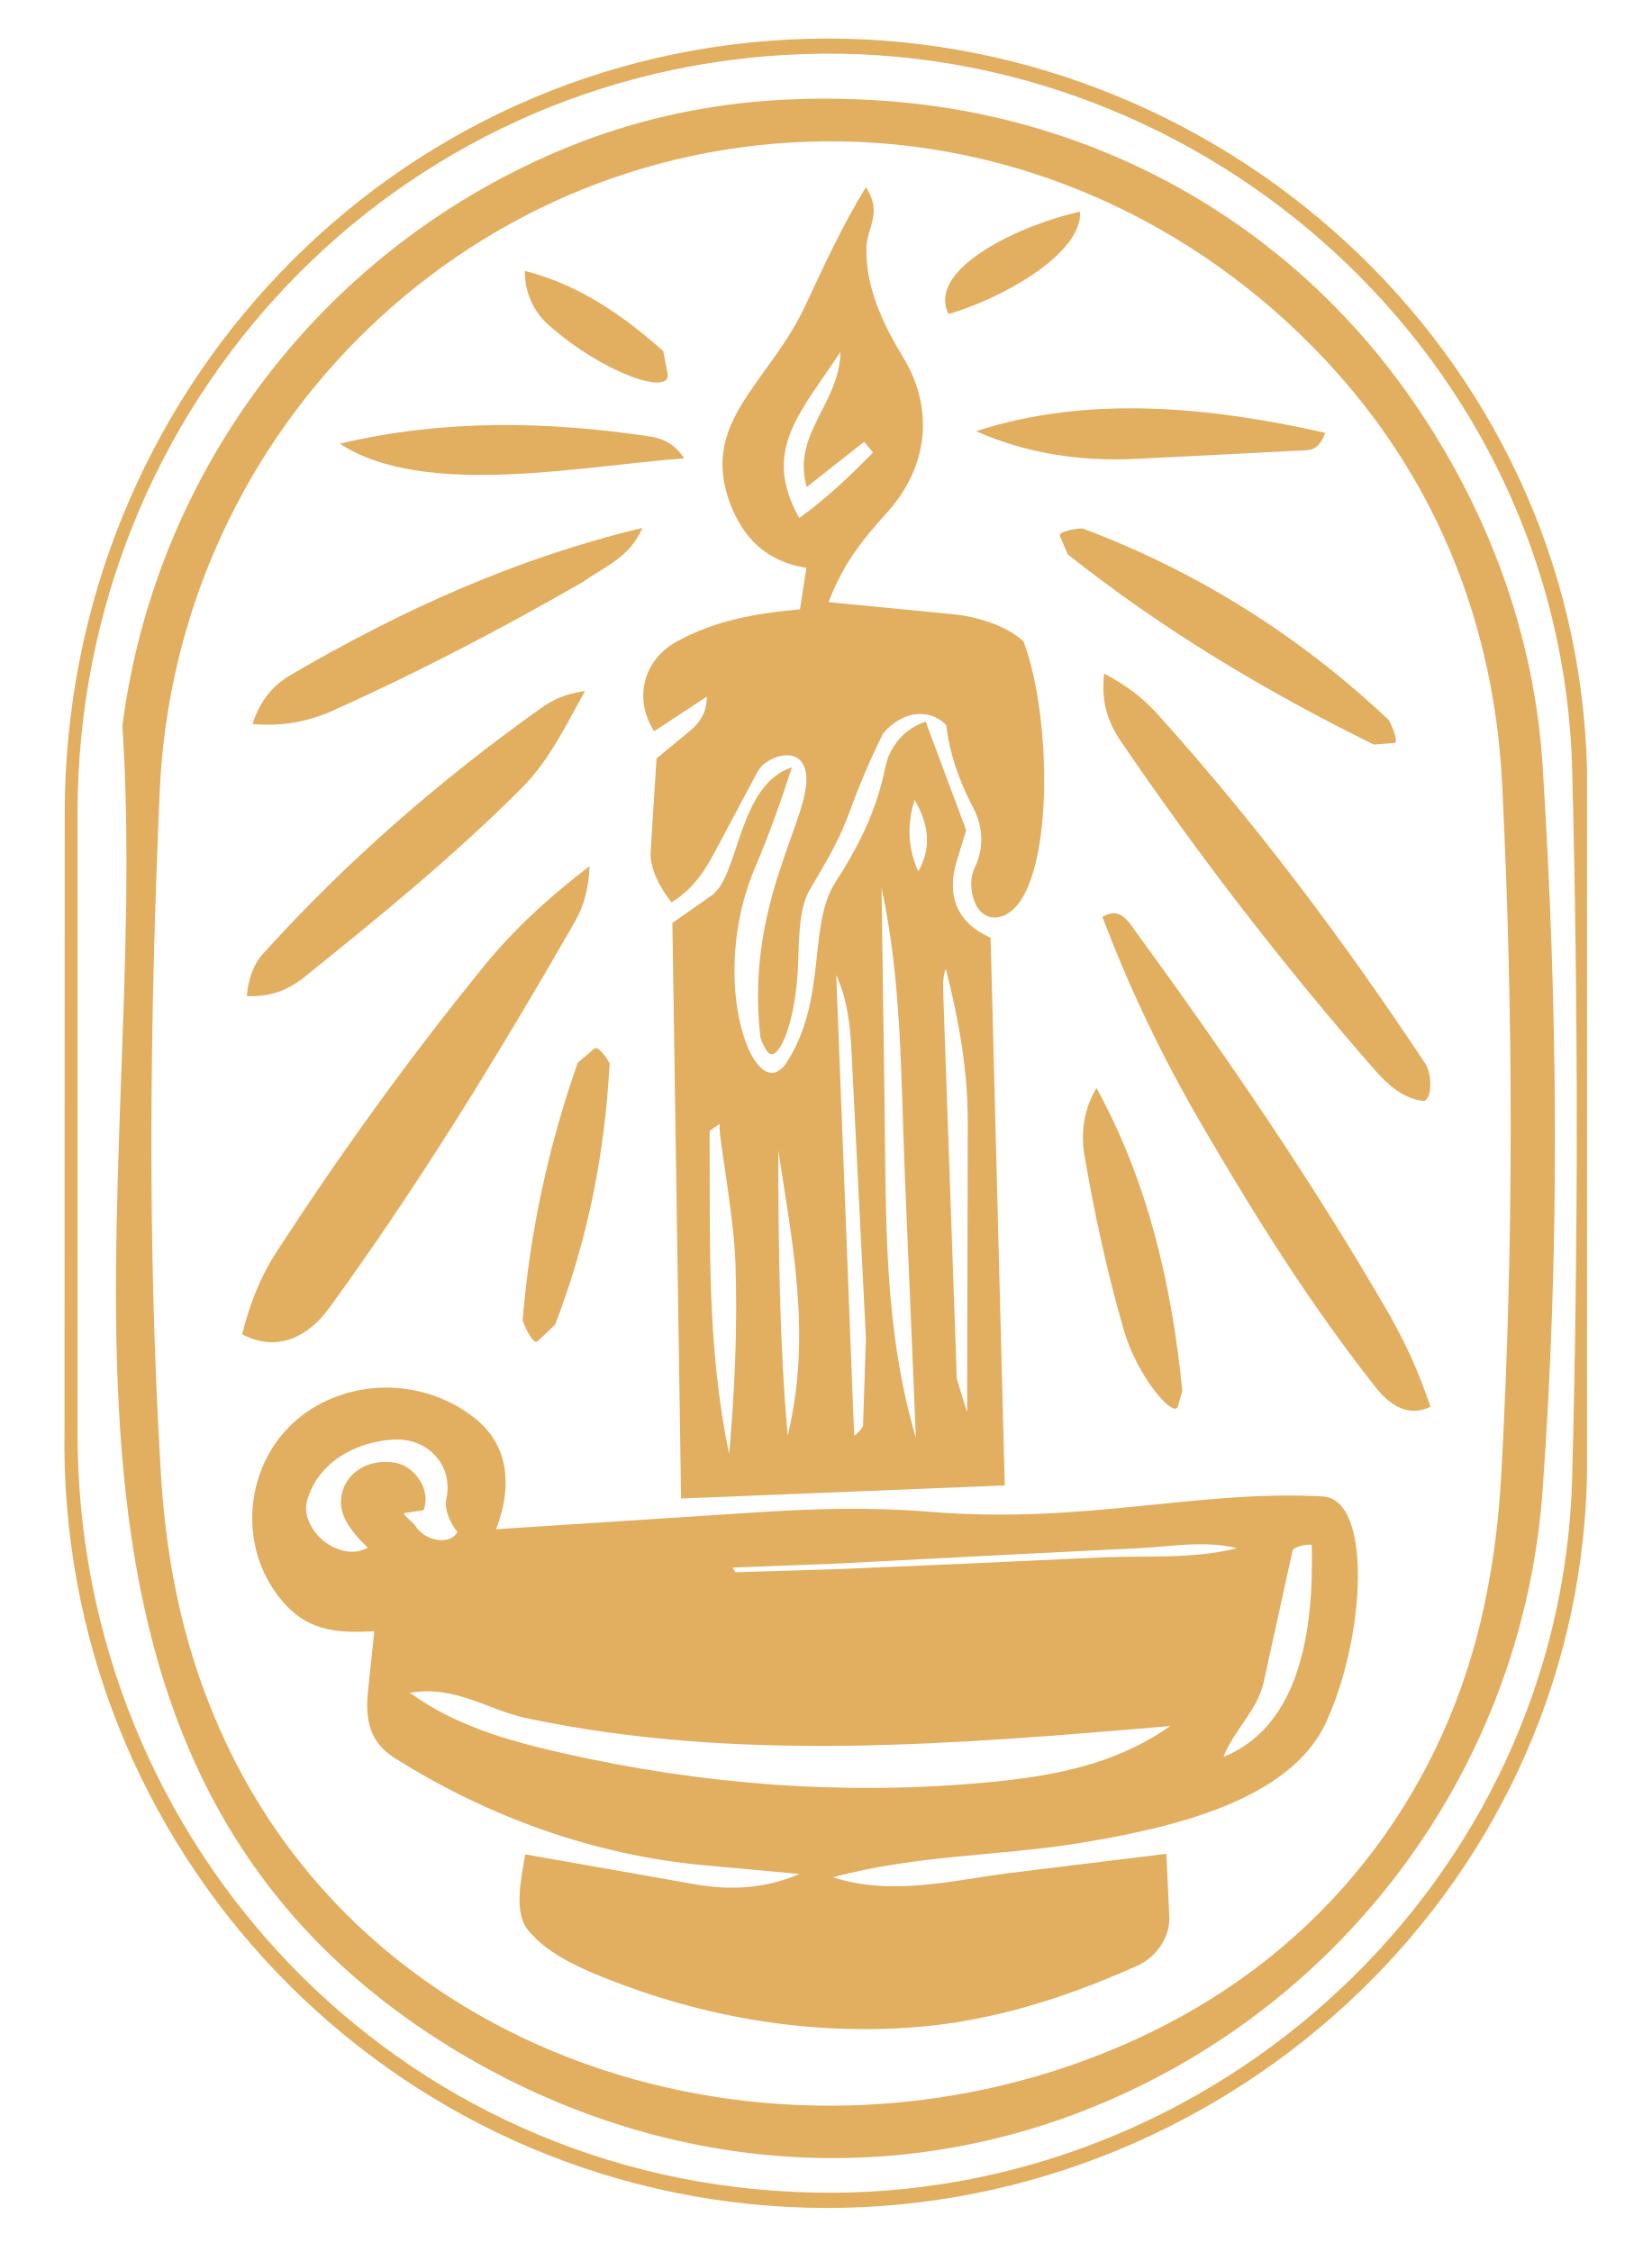
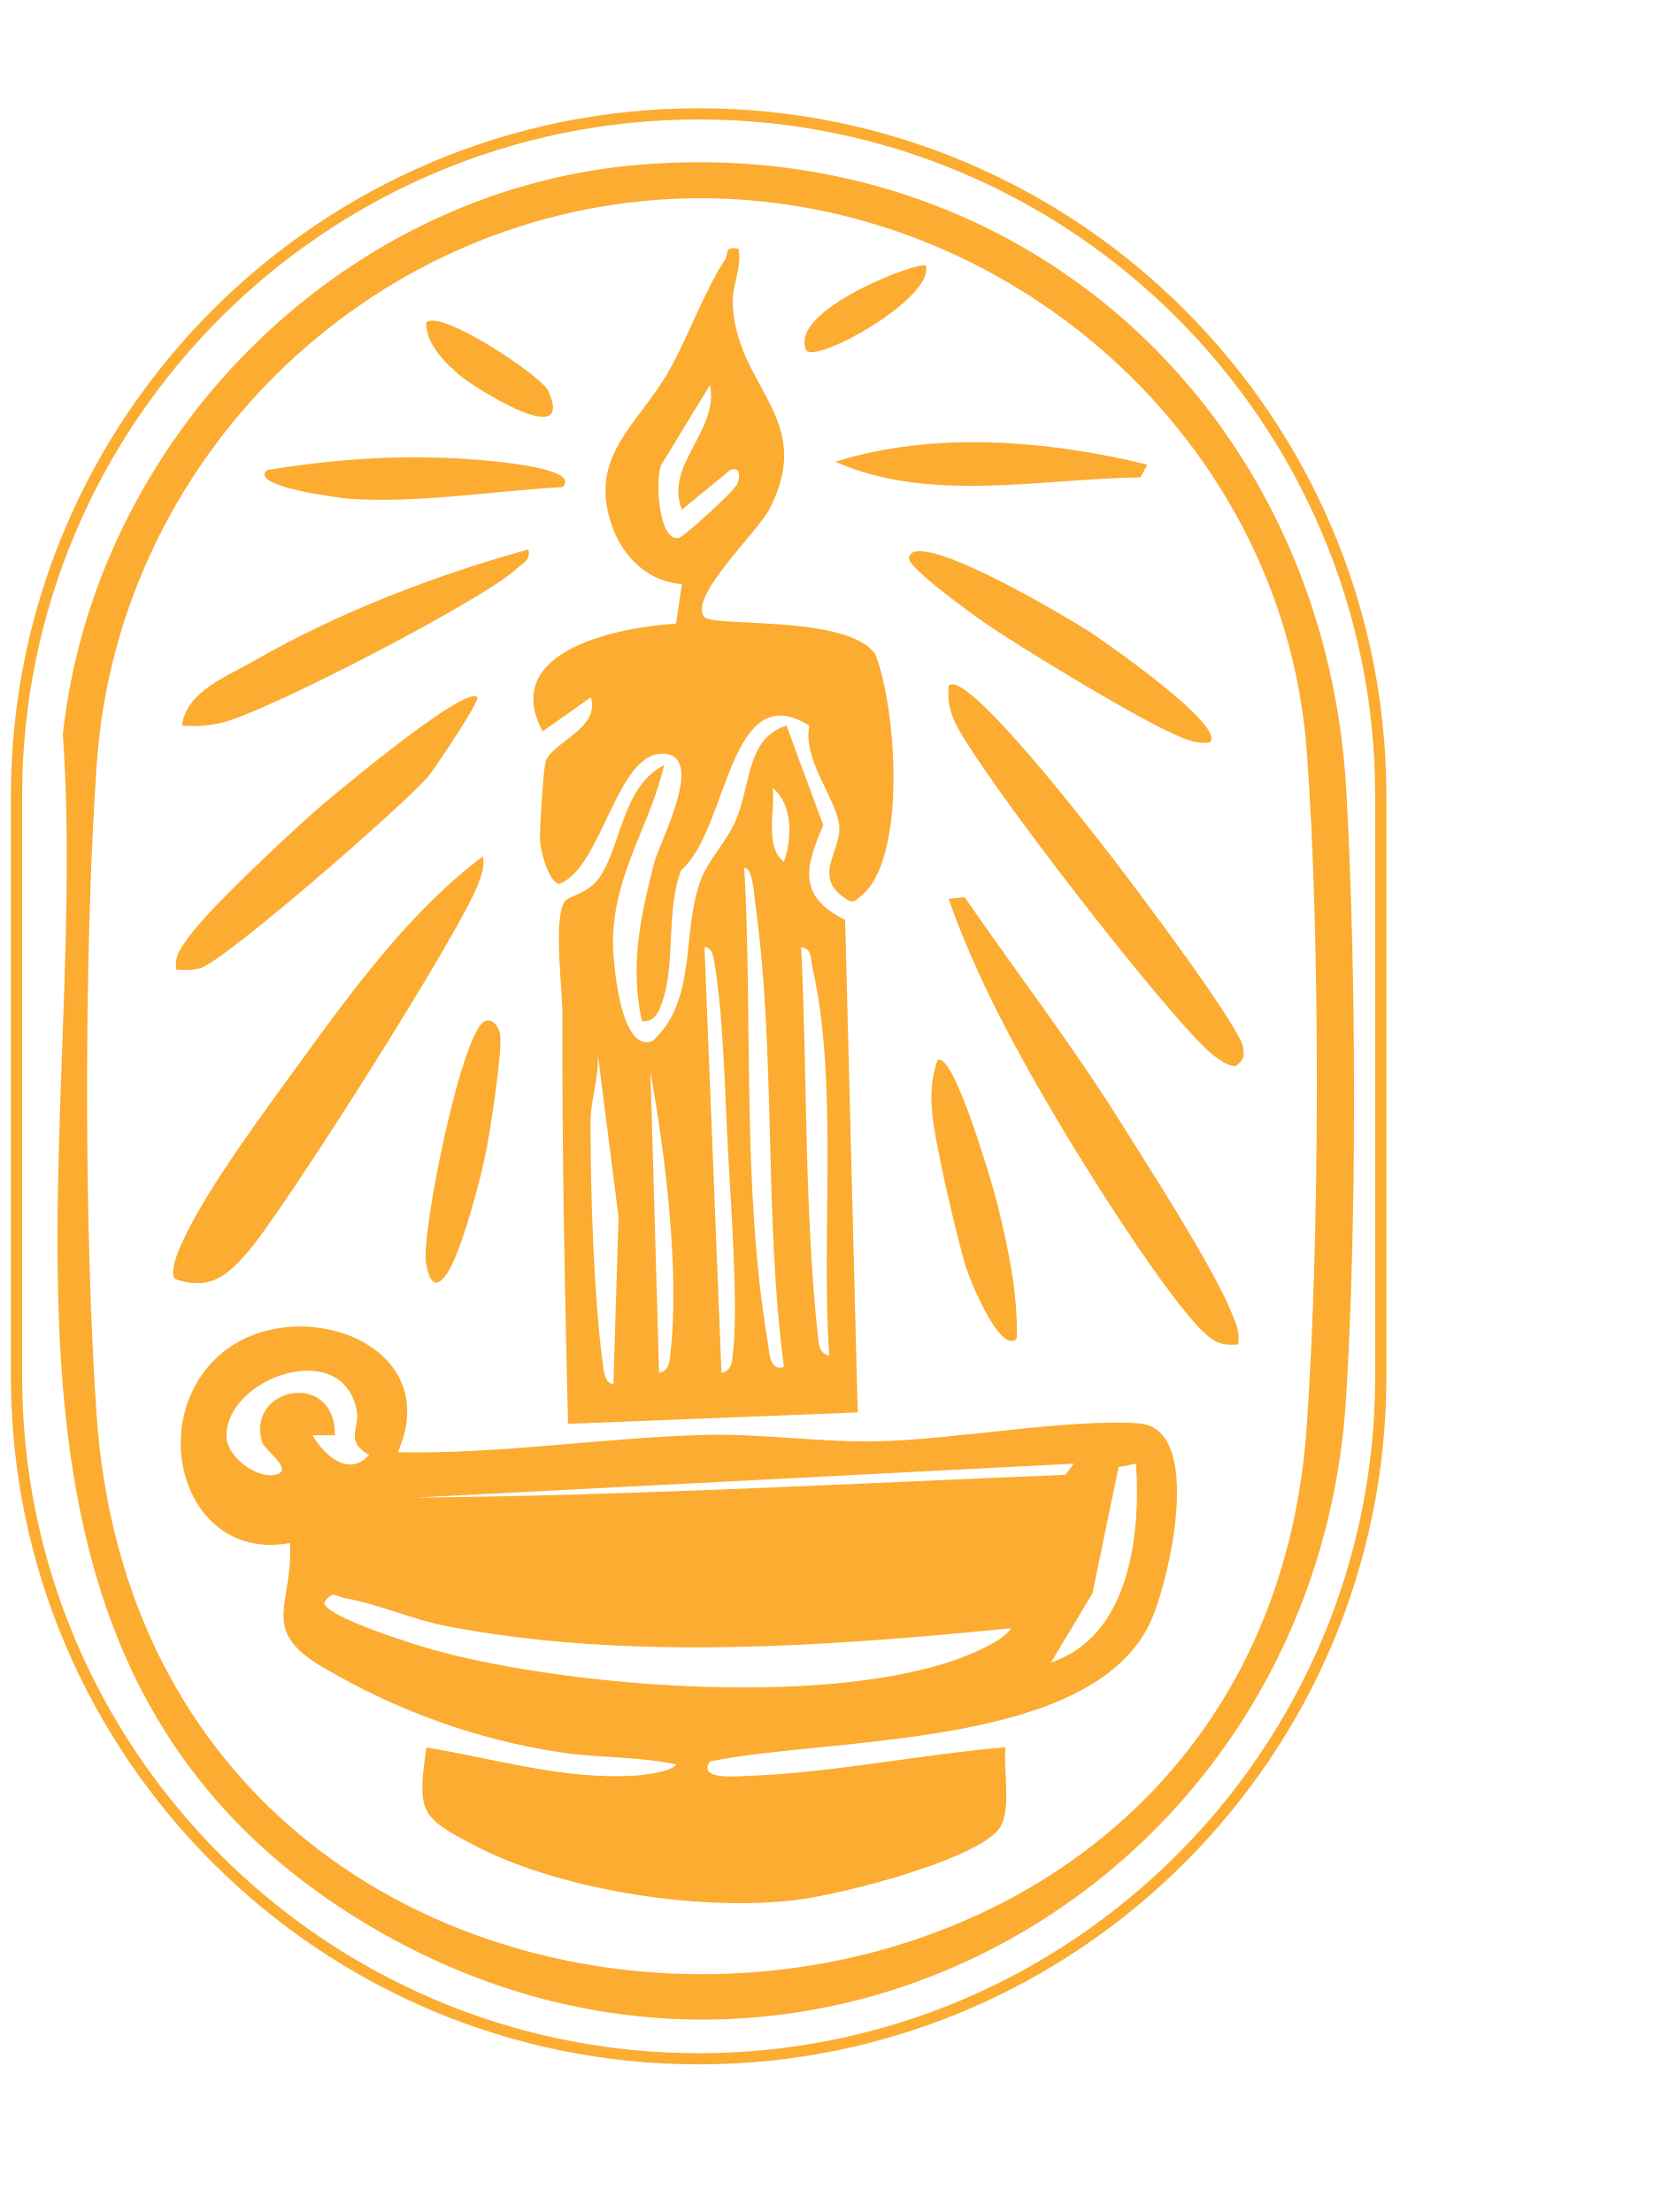
- <svg xmlns="http://www.w3.org/2000/svg" id="Layer_1" version="1.1" viewBox="0 0 1355 1847.71">
+ <svg xmlns="http://www.w3.org/2000/svg" viewBox="557 280 71 95">
  <defs>
    <style>
-       .st0 {
-         fill: #e2ae5f;
-       }
+       .st1 { fill: #fbac31; }
+       .st2 { fill: #6487aa; }
+       .st3 { fill: #0e4944; }
+       .st4 { fill: #11294b; }
+       .st5 { fill: #ce9a9c; }
+       .st7 { fill: #2d516b; }
    </style>
  </defs>
-   <path class="st0" d="M1302.17,1210.56c-7.6,346.88-305.68,609.84-640.02,600.79-342.41-9.29-615.76-293.37-609.21-639.67l.17-504.16c.12-344.97,268.42-626.62,609.67-635.67,334.98-8.88,631.38,255.24,639.38,600.09v578.62h0ZM666.97,1798.98c330.17,7.2,614.43-255.13,623.02-586.86,5.05-194.13,4.93-386.46,0-580.42-8.53-336.38-298.94-598.18-629.87-587.38C323.39,55.29,63.62,331.66,63.62,667.34v508.98c0,336.61,262.03,615.24,603.29,622.61l.06.06Z" />
-   <path class="st0" d="M367.21,1678.27C-15.19,1440.61,125.89,979.17,100.42,595.6c27.51-213.17,167.78-394.88,366.73-475.37,83.34-33.72,169.58-43.99,259.71-37.43,175.33,12.77,332.14,101.16,432.14,245.84,61.34,88.74,99.94,190.94,106.79,300.51,12.54,198.89,14.28,395.57-.12,594.17-17,234-171.67,434.92-390.7,513.79-170.05,61.23-353.56,36.97-507.82-58.85h.06ZM956.8,1661.09c138.36-71.38,230.64-197.15,261.57-346.24,7.6-36.68,11.55-69.88,13.58-107.48,10.21-188.62,9.87-373.87.64-563.07-6.21-127.56-51.01-243.93-136.09-339.11-103.3-115.55-248.86-186.24-404.69-189.14-301.21-5.57-547.69,234.18-560.75,533.24-8.18,187.17-10.33,371.2.87,558.71,4.7,79.28,20.43,152.29,54.21,223.5,134.24,283.22,496.15,371.26,770.72,229.65l-.06-.06Z" />
-   <path class="st0" d="M957.03,1520.93l2.38,51.54c.75,16.6-10.21,33.2-26.46,40.45-57.22,25.59-117.47,45.21-181.25,50.26-87.46,6.96-174.28-7.95-255.07-40.16-23.04-9.17-48.58-20.95-63.61-39.75-11.72-14.63-5.22-42.77-2.09-61.81l138.88,24.49c28.96,5.11,57.86,3.89,86.13-8.42l-77.59-7.08c-91.35-8.36-178-39.81-254.66-88.1-20.43-12.88-24.14-31.51-21.76-54.38l5.17-49.68c-28.9,1.97-52.23-.29-71.44-20.2-45.27-47.01-35.98-127.74,20.72-162.62,41.96-25.83,96.34-21.59,133.89,8.65,27.68,22.29,30.06,56.3,16.77,90.59l212.01-13.75c48.75-3.19,95.12-4.58,143.7-.58,128.03,10.45,218.91-18.22,322.62-12.59,40.74,2.21,35.17,114.97,2.55,185.6-29.89,64.71-128.55,86.65-200.92,98.6-67.21,11.08-134.06,9.58-203.71,28.26,49.27,15.9,99.3,2.15,147.01-3.71l126.87-15.55-.12-.06ZM340.69,1251.76c8.24,13.29,28.84,16.13,34.65,5.22-5.22-6.27-11.14-18.05-9.17-26.99,6.21-27.97-15.38-50.26-42.83-48.87-31.69,1.63-63.03,18.86-71.56,50.9-3.31,12.36,5.8,26.93,15.84,33.84s22.69,10.33,34.13,3.95c-16.6-16.02-26.23-30.53-20.25-47.71s24.96-25.48,43.47-21.82c15.61,3.13,29.25,22.69,22.46,38.83l-15.73,2.32c-2.38.35,7.66,8.07,9,10.21v.12ZM691.05,1287.28l105.63-4.53,106.67-4.93c37.55-1.74,72.95,1.8,111.78-7.49-27.04-6.73-53.92-1.39-81.95,0l-94.02,4.64-80.73,4.18-74.11,3.83-83.28,3.13,2.5,3.89,87.52-2.67v-.06ZM1076.3,1267.61c-2.26-1.04-14.97,1.1-15.79,4.82l-23.68,107.89c-5.11,23.27-24.67,39.35-32.96,61.17,63.61-25.59,74.23-106.03,72.43-173.88h0ZM960.28,1416.18c-176.66,14.97-355.47,30.24-528.42-6.5-31.46-6.67-58.5-27.22-95.59-20.78,37.32,27.04,81.08,39.46,125.42,49.5,114.68,26,231.1,34.88,347.98,24.03,53.63-4.99,105.28-14.39,150.55-46.25h.06Z" />
-   <path class="st0" d="M583.92,734.72c22.81-15.96,21.42-90.71,65.87-105.16-9,27.8-18.34,54.26-30.24,82.24-40.04,94.02.23,199.41,25.88,159.95,33.54-51.65,17.18-112.42,39.99-147.82,19.79-30.76,33.6-58.44,40.97-94.31,3.42-16.77,15.03-31.34,33.08-37.61l33.31,89.2-7.72,25.07c-8.82,28.73.35,51.07,27.74,63.14l11.61,449.32-265.57,10.74-7.14-472.24,32.21-22.52ZM753.44,715.04c11.08-19.33,8.65-39.17-3.02-58.73-5.63,17.82-6.38,37.9,3.02,58.73ZM751.52,1179.91l-9.05-215.08c-3.37-80.55-2.38-158.9-19.15-236.5l2.55,184.61c1.22,89.67-.58,177.82,25.65,266.97h0ZM793.54,1158.79l.52-236.9c.12-43.59-7.08-83.69-17.99-127.1-2.5,6.21-2.38,13.17-2.09,21.36l11.08,315.19,8.47,27.45h0ZM710.55,1099.07l-12.01-238.88c-1.04-21.13-3.89-41.61-12.42-60.3l14.33,368.24.41,9.34c.06,1.51,7.2-5.98,7.25-7.49l2.38-70.86.06-.06ZM603.47,1037.09c-1.45-44.05-15.44-111.31-12.71-114.97.35-.46-5.69,3.77-8.53,5.69.64,87.75-2.84,174.98,16.08,265.17,4.41-51.54,6.91-102.03,5.17-155.89ZM646.31,1177.94c20.08-82.59,3.42-159.6-7.72-234.29.06,80.96,1.04,158.73,7.72,234.29Z" />
-   <path class="st0" d="M654.6,796.47c-2.73,46.84-16.83,75.74-24.43,66.92-2.15-2.44-5.92-9.46-6.33-12.94-13.58-118.97,51.01-190.94,35.4-222.8-7.43-15.15-31.51-6.04-37.61,5.46l-34.3,64.36c-9.23,17.29-17.93,31.28-36.27,42.89-9.58-11.84-18.11-27.86-17.18-42.08l4.82-75.97,27.39-22.63c8.82-7.31,13.81-15.61,13.87-28.15l-43.18,28.44c-16.89-26-9.58-58.38,18.92-73.82,30.76-16.77,61.92-22.58,100.69-26.23l5.28-34.07c-34.94-5.11-52.87-27.45-62.21-51.71-26.23-67.96,31.34-99.36,61.17-163.08,15.79-33.72,29.89-64.77,49.85-97.5,13.81,21.07.99,32.79.46,49.33-1.04,32.15,13.52,63.09,29.95,90.01,26.46,43.53,20.08,91.12-13.29,127.91-19.67,21.71-35.29,40.8-47.82,73.24l102.38,9.92c18.98,1.86,43.82,9.29,57.63,22.34,25.36,66.8,24.96,215.78-19.62,225.99-20.43,4.7-27.74-25.3-20.6-39.93,8.88-18.17,6.73-36.45-2.9-53.22-10.39-20.72-17.47-41.03-20.37-64.3-15.21-15.32-37.9-10.04-51.83,7.2-10.56,21.18-19.67,42.71-27.97,65.52-8.3,22.98-19.44,40.74-32.15,62.56-9.81,16.83-8.53,45.21-9.75,66.34h0ZM709.04,362.47l-47.13,37.14c-12.48-43.64,27.28-68.6,27.68-110.91-32.04,49.1-65.29,80.44-33.78,136.33,22.75-16.48,40.68-33.6,60.53-53.74l-7.25-8.82h-.06Z" />
-   <path class="st0" d="M198.67,1094.72c6.67-26.12,15.15-47.47,28.44-67.9,52.75-81.08,108.24-158.15,169.23-233.19,26.23-32.27,54.55-57.8,87.4-82.99-.7,16.83-4,31.75-12.25,46.02-62.8,109.28-127.74,215.37-201.56,316.76-16.95,23.27-42.48,36.56-71.33,21.3h.06Z" />
-   <path class="st0" d="M1173.74,1154.2c-18.98,9.11-34.01-1.97-45.21-16.19-53.63-68.02-98.66-139.93-142.54-215.31-32.09-55.08-58.79-110.38-81.42-170.45,13.7-7.54,19.09.81,26.35,10.74,74.75,102.72,145.21,205.16,208.76,315.08,13.58,24.14,23.5,45.15,34.07,76.2v-.06Z" />
-   <path class="st0" d="M1168.46,903.37c-16.6-1.45-30.18-13.7-40.1-25.07-75.27-86.18-144.16-175.33-208.58-269.93-11.61-17-16.31-33.78-13.81-55.71,18.4,9.69,31.51,19.62,44.57,34.13,80.9,89.9,152.29,185.37,219.2,286.29,4.82,7.25,5.86,27.74-1.33,30.29h.06Z" />
-   <path class="st0" d="M250.27,801.23c-14.97,12.07-29.42,16.71-47.71,16.08.75-11.55,4.64-25.3,13.29-34.82,68.77-76.03,144.51-142.01,228.08-201.5,10.16-7.25,19.56-11.38,36.1-14.16-15.15,27.28-29.02,56.64-51.54,79.28-55.77,56.06-115.43,104.52-178.17,155.13h-.06Z" />
-   <path class="st0" d="M273.71,582.78c-22.92,10.33-43.59,13.06-66.51,11.32,5.51-17.29,15.15-30.82,31.05-40.16,90.88-53.22,185.72-96.17,288.85-120.77-10.85,24.84-30.88,31.28-48.34,44.05-66.74,38.3-133.02,73.13-205.04,105.57Z" />
-   <path class="st0" d="M1139.55,590.85c2.5,4.29,8.24,18.46,4.64,18.75l-17,1.28c-88.97-43.82-173.18-94.19-251.12-156.06l-6.33-14.86c-1.74-4.06,13.29-6.38,18.46-6.38,93.32,34.88,177.76,87.75,251.3,157.22l.06.06Z" />
-   <path class="st0" d="M966.49,1153.91c-2.96,10.45-33.31-23.79-44.63-63.38-13.81-48.29-23.62-93.61-32.09-142.83-3.02-17.64-.64-37.78,9.92-54.96,42.42,77.13,61.81,162.1,70.4,248.34l-3.66,12.83h.06Z" />
-   <path class="st0" d="M1072.52,369.38l-139.52,7.08c-45.73,2.32-90.3-4.12-132.15-22.69,93.73-30.35,194.19-19.38,286.41,1.33-3.08,9.52-8.36,13.99-14.74,14.28Z" />
-   <path class="st0" d="M561.46,376.05c-85.02,6.27-213.75,33.02-282.69-12.01,85.84-20.25,170.22-18.46,254.08-5.98,11.14,1.68,20.6,6.04,28.61,18.05v-.06Z" />
-   <path class="st0" d="M455.6,1086.71l-14.51,13.75c-3.48,3.31-10.74-11.78-12.25-17.47,6.04-73.01,21.18-142.36,45.15-210.96l13.75-11.72c3.02-2.55,10.33,7.83,12.48,12.36-4.12,74.17-17.64,143.47-44.69,214.04h.06Z" />
-   <path class="st0" d="M547.76,306.35c3.71,19.04-52.64.29-97.91-39.93-12.25-10.91-19.67-27.57-19.09-44.11,44.86,11.43,80.79,36.85,113.4,65.7,0,0,3.6,18.34,3.6,18.34Z" />
-   <path class="st0" d="M778.34,257.66c-18.98-37.84,62.04-74.23,107.89-83.98,1.86,34.65-64.19,71.33-107.89,83.98Z" />
+   <path class="st1" d="M585.74,288.55c-13.01.69-23.65,11.19-24.58,24.19-.56,7.83-.56,20.22-.01,28.05,2.25,32.2,49.79,31.63,51.96.49.56-8.03.6-21.03,0-29.04-1.03-13.85-13.6-24.42-27.37-23.69M584.27,287.09c16.52-1.48,29.62,10.53,30.54,26.86.43,7.69.46,18.42-.01,26.1-1.29,20.84-23.24,33.46-41.61,22.85-19.16-11.06-12.23-33.08-13.49-51.37,1.37-12.63,11.82-23.29,24.57-24.44" />
+   <path class="st1" d="M600.42,349.93c-7.86.77-16.39,1.41-24.19-.08-1.48-.28-2.99-.96-4.4-1.21-.42-.08-.54-.36-.91.19.02.61,4.04,1.85,4.77,2.05,5.89,1.61,17.42,2.52,23.02.14.52-.22,1.39-.62,1.71-1.09M605.78,342.86l-.75.15-1.12,5.42-1.78,2.97c3.36-1.12,3.86-5.44,3.65-8.53M603.1,342.86l-28.28,1.46c9.31-.09,18.63-.6,27.92-.98l.37-.48ZM570.42,341.64c.51.88,1.55,1.81,2.43.85-1.07-.62-.39-1.15-.53-1.89-.58-3.23-5.72-1.41-5.59,1.15.04.82,1.28,1.76,2.09,1.59.85-.19-.46-1.07-.56-1.39-.72-2.39,3.15-3.14,3.12-.31h-.98ZM574.08,342.37c4.35.09,8.7-.61,13.04-.74,2.52-.08,5.22.33,7.57.27,3.28-.07,8.17-.98,11.21-.77,2.83.2,1.31,6.79.49,8.55-2.55,5.47-13.78,4.91-18.9,5.97-.57.8,1.16.64,1.6.62,3.68-.13,7.41-.92,11.09-1.23-.13,1,.35,2.96-.42,3.67-1.39,1.29-6.37,2.57-8.3,2.85-4.09.59-10.24-.33-13.96-2.24-2.44-1.26-2.6-1.43-2.19-4.27,2.93.48,5.89,1.39,8.9,1.21.38-.02,1.61-.15,1.83-.48-1.6-.35-3.39-.28-4.97-.52-3.63-.55-7.07-1.8-10.23-3.67-2.74-1.62-1.24-2.65-1.39-5.32-4.47.82-6.19-5.02-3.18-7.93,3.12-3.01,9.94-.79,7.81,4.03" />
+   <path class="st1" d="M585.3,338.96c.44-.09.45-.48.49-.84.4-3.57-.23-8.56-.86-12.08l.37,12.93ZM583.34,339.44l.22-7.17-.95-7.46c.24,1.08-.25,2.35-.25,3.3-.01,3.04.13,7.45.52,10.45.03.24.1.91.46.87M592.61,338.23c-.37-5.14.41-11.74-.73-16.7-.08-.35.01-.76-.48-.86.27,5.51.13,11.23.72,16.71.04.36.05.75.49.84M587.98,338.96c.45-.09.45-.48.49-.84.26-2.06-.13-6.96-.24-9.28-.11-2.26-.18-5.1-.52-7.28-.04-.26-.09-.91-.46-.88l.73,18.29ZM590.66,338.71c-.87-6.66-.32-13.46-1.25-20.08-.04-.31-.09-1.33-.45-1.37.36,6.66-.1,13.76,1,20.33.07.41.06,1.32.7,1.12M590.66,317.01c.35-.95.4-2.45-.48-3.17.12.94-.37,2.51.48,3.17M593.29,319.5l.54,21.16-12.44.49c-.14-5.9-.26-11.78-.24-17.69,0-.93-.4-4.01.1-4.75.16-.23.98-.32,1.46-.98.97-1.34.99-3.96,2.81-4.87-.61,2.6-2.11,4.57-2.2,7.43-.03.86.3,5.02,1.71,4.41,1.94-1.76,1.21-4.69,2.08-6.96.3-.78,1.1-1.63,1.46-2.45.7-1.59.46-3.57,2.2-4.13l1.58,4.28c-.77,1.79-1.12,3.03.92,4.06" />
+   <path class="st1" d="M586.28,301.89c-.76-1.95,1.6-3.37,1.21-5.36l-2.08,3.41c-.29.49-.16,3.32.73,3.17.2-.04,2.4-2.01,2.53-2.35.12-.29.12-.75-.32-.57l-2.07,1.7ZM588.71,290.68c.16.79-.27,1.57-.25,2.3.12,3.7,3.62,4.96,1.57,8.9-.51.98-3.54,3.83-2.77,4.63.41.43,6.14-.11,7.32,1.58.91,2.26,1.39,8.81-.62,10.4-.22.17-.33.34-.62.12-1.5-.94-.21-2.06-.3-3.12-.09-1.15-1.58-2.81-1.29-4.33-3.47-2.16-3.47,4.48-5.5,6.21-.65,1.69-.25,3.93-.78,5.56-.14.43-.32,1-.91.92-.51-2.37-.07-4.4.5-6.69.24-.99,2.34-4.82.35-4.79-1.95.03-2.58,4.91-4.39,5.59-.44-.02-.81-1.42-.83-1.83-.03-.47.14-2.97.23-3.38.18-.84,2.38-1.43,1.95-2.8l-2.07,1.46c-1.86-3.48,3.26-4.47,5.73-4.63l.25-1.7c-1.44-.08-2.54-1.17-3-2.49-1.07-3.03,1.16-4.36,2.47-6.71.82-1.47,1.49-3.36,2.37-4.71.19-.29-.05-.62.61-.48" />
+   <path class="st1" d="M577.74,316.77c.07.42-.05.77-.19,1.15-.69,1.98-8.42,14.16-9.95,15.9-.88,1-1.59,1.59-3.04,1.13-.37-.21.16-1.38.3-1.67,1.03-2.25,3.61-5.71,5.13-7.8,2.22-3.06,4.72-6.45,7.75-8.7" />
+   <path class="st1" d="M598.42,318.53c2.23,3.24,4.64,6.37,6.73,9.72,1.26,2.01,3.94,6.16,4.75,8.17.18.44.35.82.27,1.32-.34.03-.65.02-.97-.13-1.33-.63-5.47-7.28-6.45-8.92-1.93-3.22-3.77-6.54-5.02-10.09l.69-.07Z" />
+   <path class="st1" d="M597.74,309.45c.75-.83,6.66,6.92,7.17,7.58.89,1.16,5.34,7.07,5.47,7.96.06.43.02.53-.33.8-.33-.02-.57-.21-.83-.38-1.54-1.01-10.62-12.75-11.29-14.56-.18-.48-.25-.88-.19-1.39" />
+   <path class="st1" d="M577.49,309.94c.15.14-1.84,3.09-2.09,3.39-.98,1.18-8.77,7.96-9.8,8.25-.34.1-.69.08-1.03.06-.09-.56.19-.92.49-1.34.89-1.26,4.08-4.22,5.36-5.37.7-.62,6.53-5.52,7.07-4.99" />
+   <path class="st1" d="M579.69,303.6c.1.47-.24.58-.51.83-1.44,1.34-10.74,6.16-12.66,6.61-.58.13-1.12.17-1.71.12.2-1.49,1.99-2.13,3.16-2.81,3.56-2.05,7.75-3.66,11.71-4.75" />
+   <path class="st1" d="M608.95,311.89c-.42.06-.76-.04-1.15-.19-1.69-.66-6.67-3.71-8.34-4.83-.52-.35-3.5-2.49-3.43-2.9.06-.36.46-.31.74-.27,1.58.22,5.56,2.51,7.04,3.45.54.35,5.88,4.05,5.14,4.73" />
+   <path class="st1" d="M600.66,337.49c-.71.72-2.03-2.56-2.18-3.06-.41-1.35-1.32-5.26-1.45-6.6-.08-.82-.04-1.51.22-2.29.69-.5,2.43,5.57,2.56,6.1.47,1.92.9,3.85.85,5.85" />
+   <path class="st1" d="M606.27,299.95l-.3.55c-4.27.06-9.08,1.12-13.1-.67,4.23-1.33,9.15-.92,13.41.13" />
+   <path class="st1" d="M581.15,300.92c-2.95.16-6.21.71-9.15.5-.32-.02-4.35-.52-3.53-1.23,2.7-.45,5.43-.65,8.18-.5.35.02,5.47.3,4.5,1.23" />
+   <path class="st1" d="M577.86,323.84c.36-.07.57.29.62.62.09.7-.4,3.89-.57,4.8-.24,1.28-.96,3.96-1.51,5.07-.49.99-.93,1.06-1.11-.11-.2-1.32,1.58-10.17,2.57-10.37" />
+   <path class="st1" d="M575.3,293.85c.62-.6,4.96,2.31,5.24,2.93,1.18,2.62-3.11-.1-3.76-.63-.67-.56-1.49-1.37-1.48-2.29" />
+   <path class="st1" d="M596.76,291.41c.34,1.41-4.62,4.15-5.12,3.66-.91-1.72,4.88-3.9,5.12-3.66" />
+   <path class="st1" d="M587,285.13c-16.02,0-29.05,13.03-29.05,29.05v24.95c0,16.02,13.03,29.05,29.05,29.05s29.05-13.03,29.05-29.05v-24.95c0-16.02-13.03-29.05-29.05-29.05M587,368.66c-16.28,0-29.53-13.25-29.53-29.53v-24.95c0-16.28,13.25-29.53,29.53-29.53s29.53,13.25,29.53,29.53v24.95c0,16.28-13.25,29.53-29.53,29.53" />
</svg>
